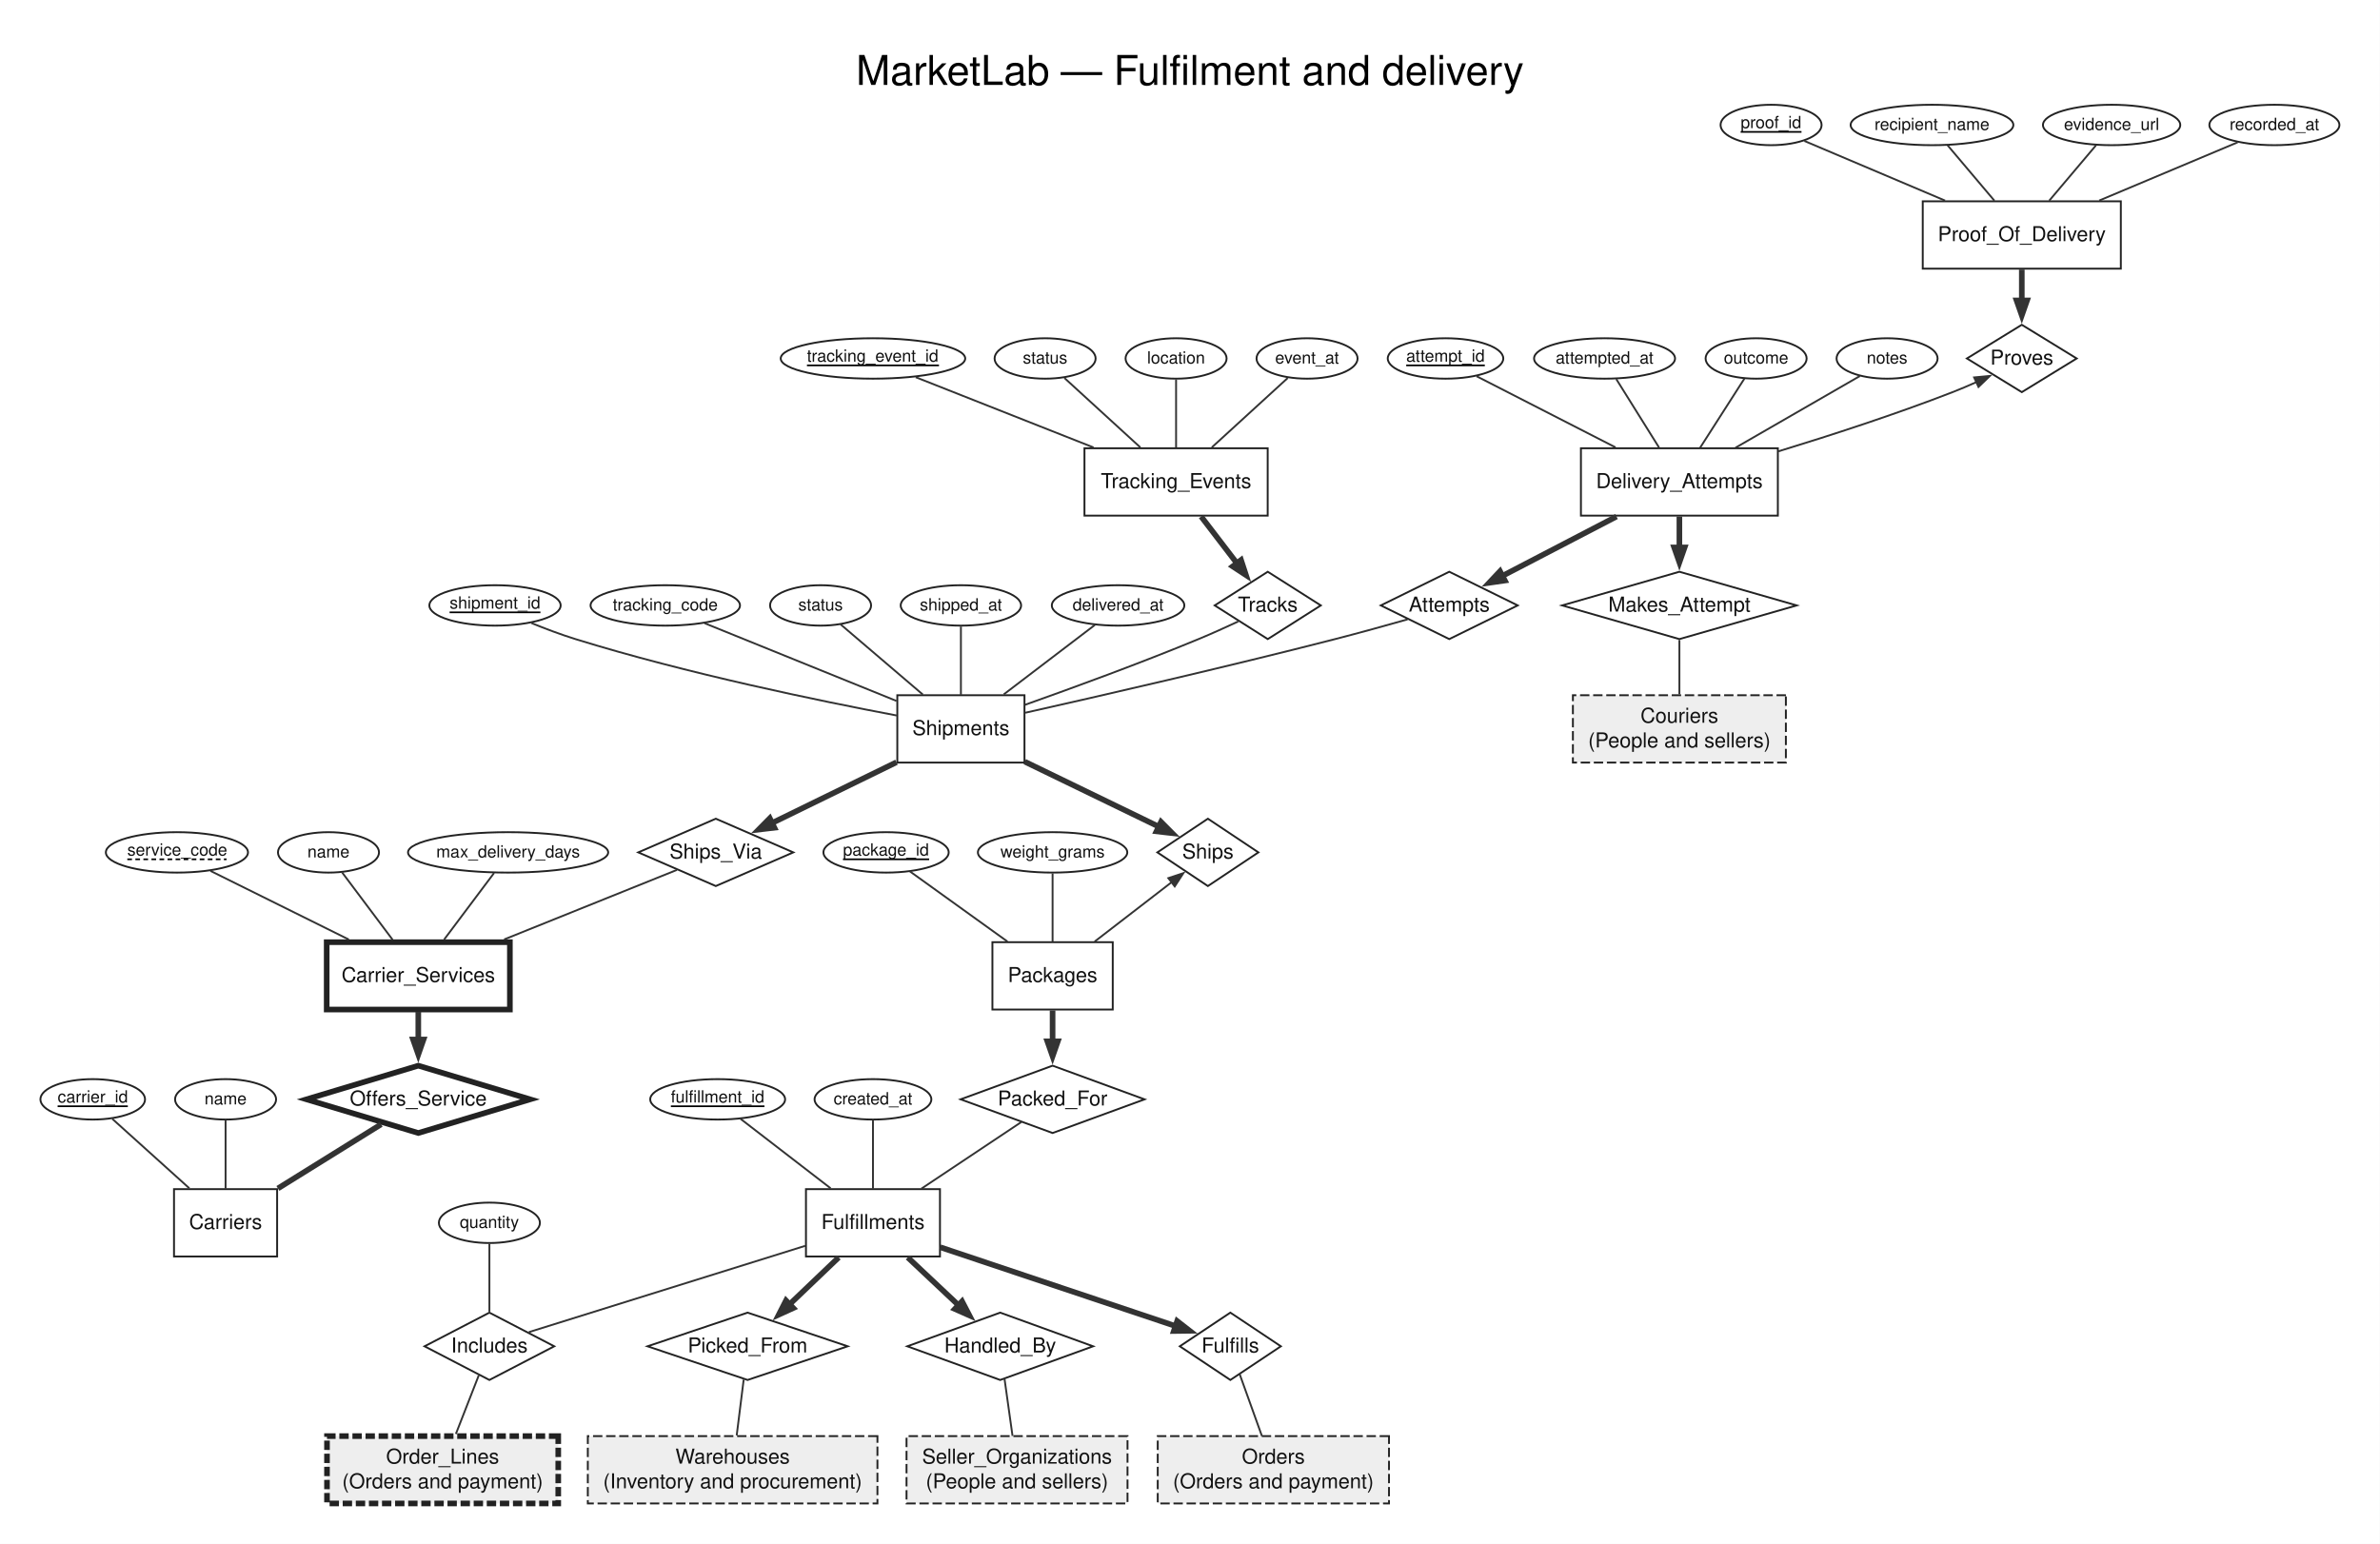
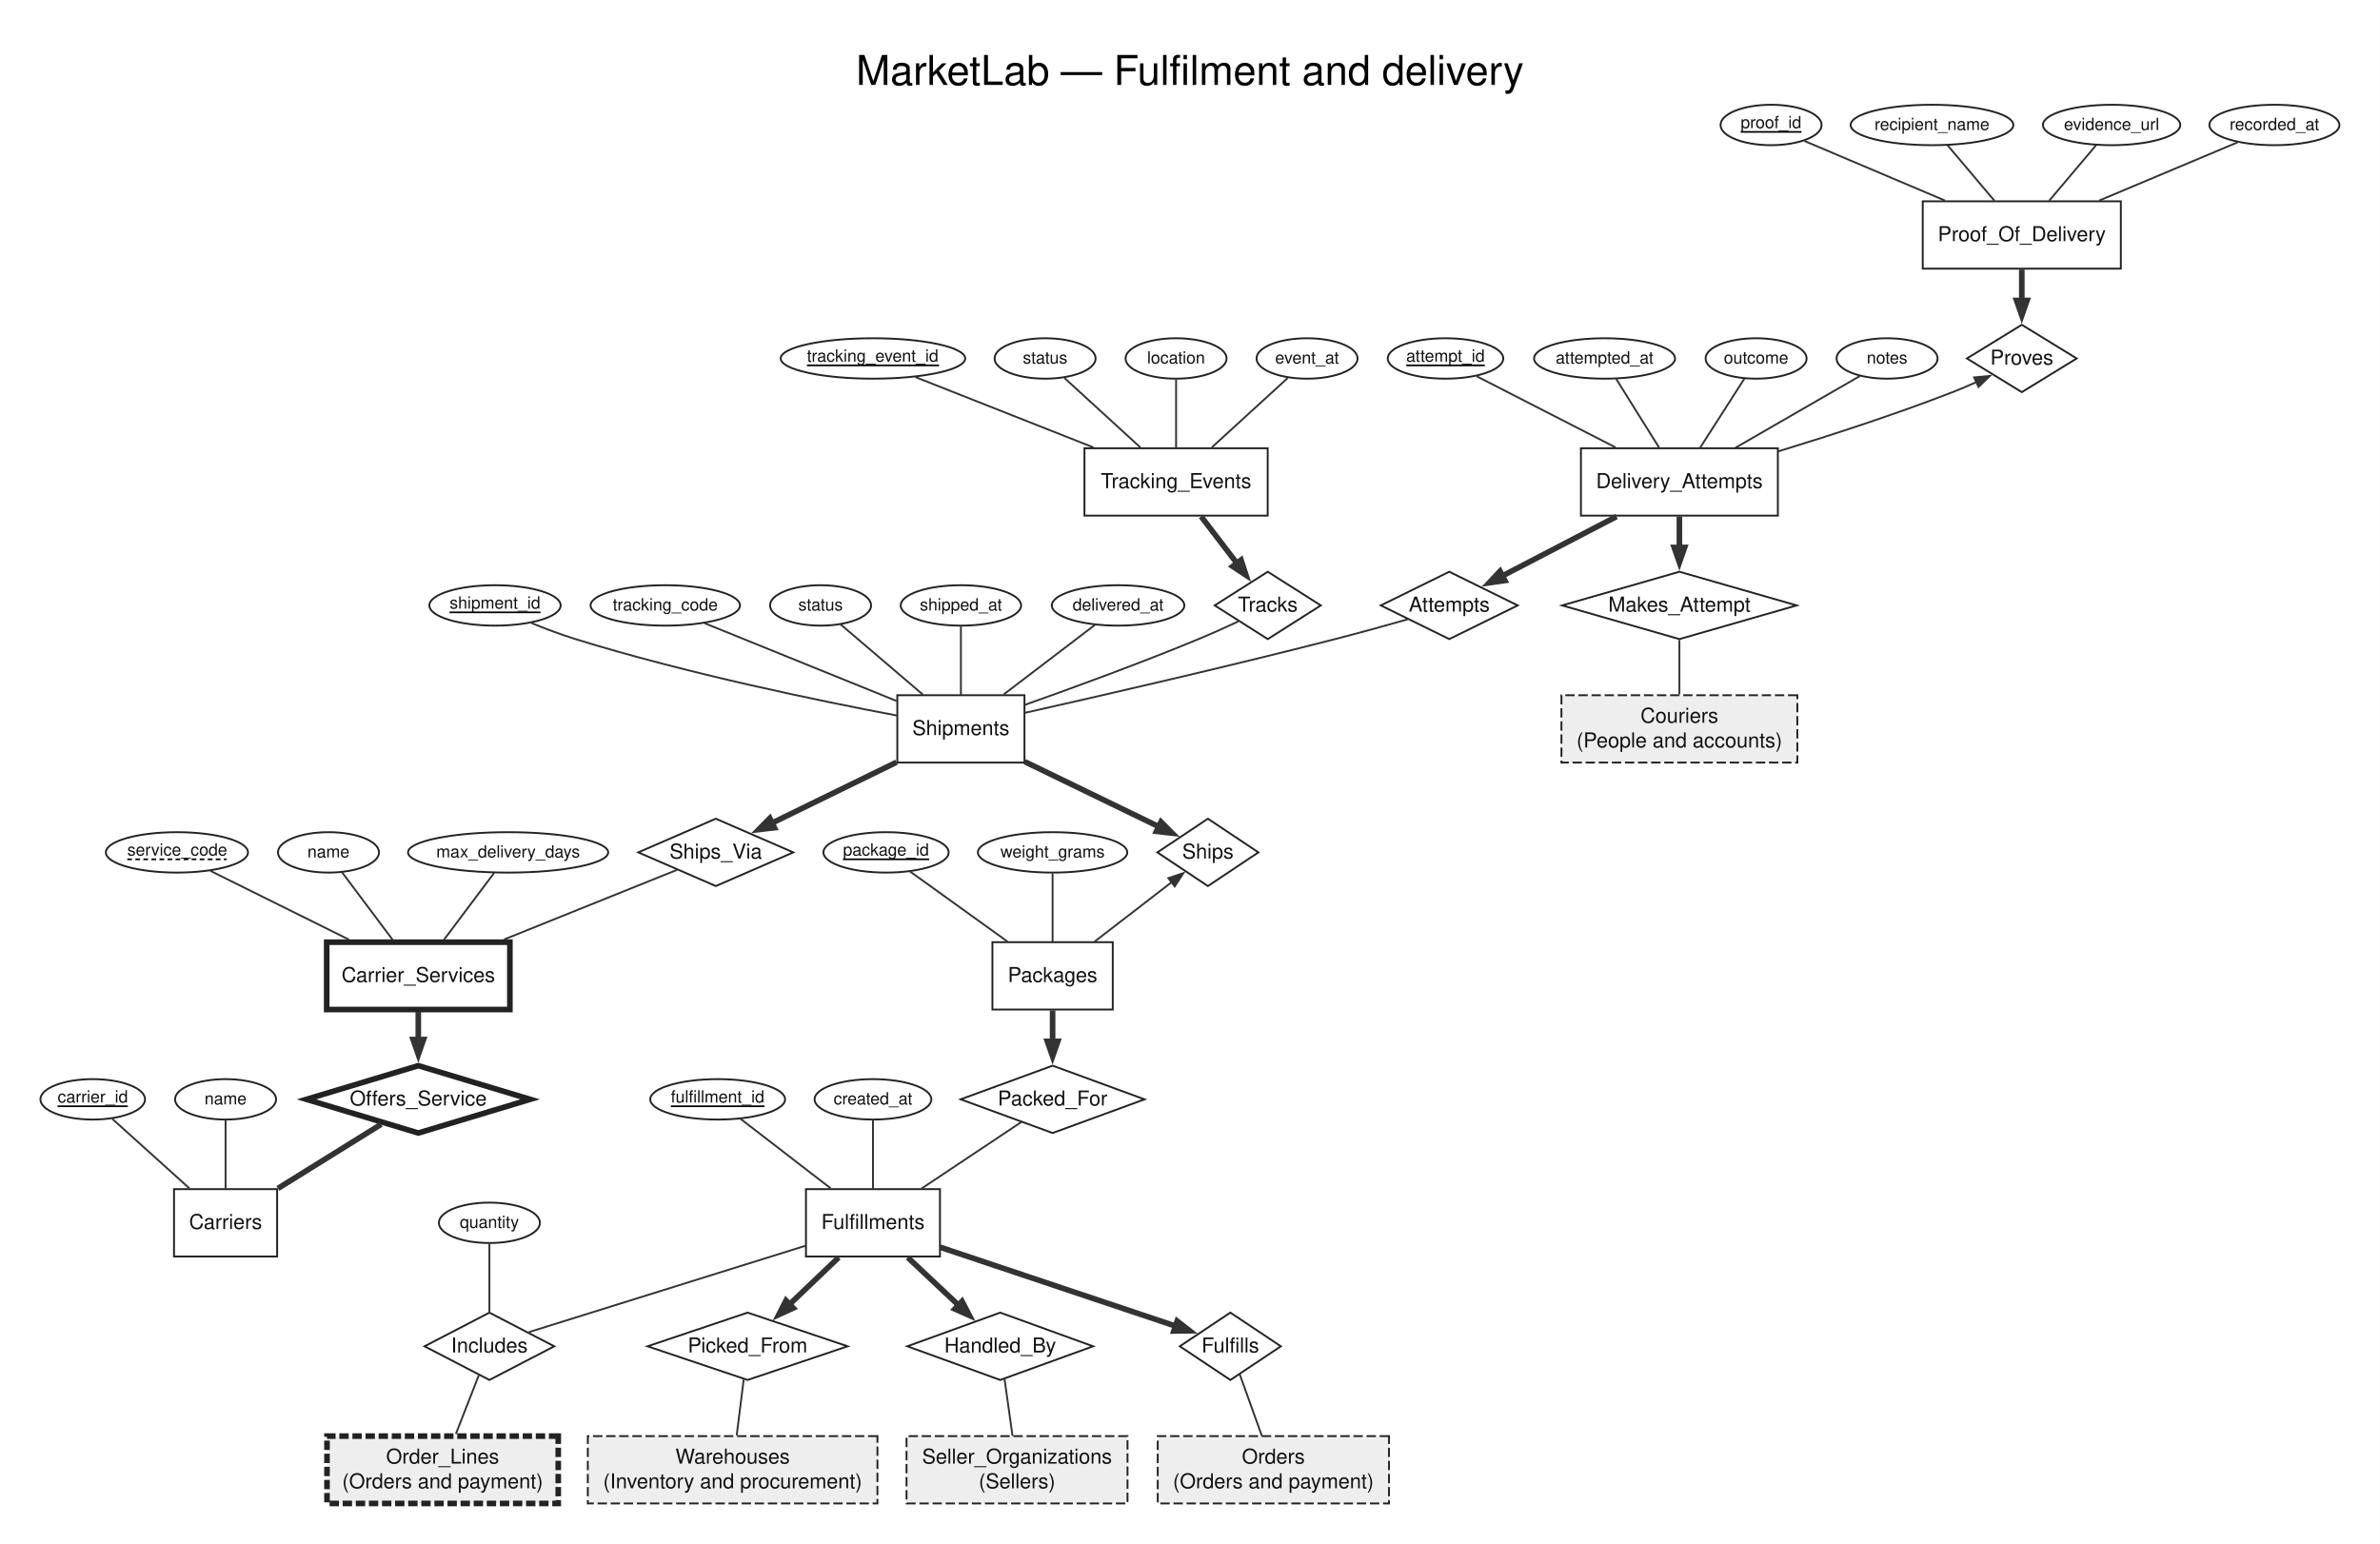
<svg xmlns="http://www.w3.org/2000/svg" width="1272pt" height="825pt" viewBox="0.00 0.00 1272.00 825.00">
  <g id="graph0" class="graph" transform="scale(1 1) rotate(0) translate(21.6 803.6)">
    <polygon fill="white" stroke="none" points="-21.6,21.6 -21.6,-803.6 1250.31,-803.6 1250.31,21.6 -21.6,21.6" />
    <text xml:space="preserve" text-anchor="middle" x="614.36" y="-758.2" font-family="Helvetica,sans-Serif" font-size="22.00">MarketLab — Fulfilment and delivery</text>
    <g id="node1" class="node">
      <polygon fill="none" stroke="#222222" stroke-width="3" points="250.91,-300 153,-300 153,-264 250.91,-264 250.91,-300" />
      <text xml:space="preserve" text-anchor="middle" x="201.96" y="-278.7" font-family="Helvetica,sans-Serif" font-size="11.00" fill="#111111">Carrier_Services</text>
    </g>
    <g id="node44" class="node">
      <polygon fill="none" stroke="#222222" stroke-width="3" points="201.96,-234 142.19,-216 201.96,-198 261.73,-216 201.96,-234" />
      <text xml:space="preserve" text-anchor="middle" x="201.96" y="-212.7" font-family="Helvetica,sans-Serif" font-size="11.00" fill="#111111">Offers_Service</text>
    </g>
    <g id="edge35" class="edge">
      <path fill="none" stroke="#333333" stroke-width="3" d="M201.96,-262.83C201.96,-258.14 201.96,-252.96 201.96,-247.82" />
      <polygon fill="#333333" stroke="#333333" stroke-width="3" points="204.76,-247.98 201.96,-239.98 199.16,-247.98 204.76,-247.98" />
    </g>
    <g id="node2" class="node">
      <ellipse fill="none" stroke="#222222" cx="72.96" cy="-348" rx="37.98" ry="10.8" />
      <text xml:space="preserve" text-anchor="start" x="46.44" y="-346.3" font-family="Helvetica,sans-Serif" font-size="9.00" fill="#111111">service_code</text>
      <line x1="46.44" y1="-344.30" x2="99.48" y2="-344.30" stroke="black" stroke-width="0.9" stroke-dasharray="2.5,1.8" />
    </g>
    <g id="edge1" class="edge">
      <path fill="none" stroke="#333333" d="M90.89,-338.1C109.93,-328.66 140.56,-313.46 164.83,-301.42" />
    </g>
    <g id="node3" class="node">
      <ellipse fill="none" stroke="#222222" cx="153.96" cy="-348" rx="27" ry="10.8" />
      <text xml:space="preserve" text-anchor="middle" x="153.96" y="-345.3" font-family="Helvetica,sans-Serif" font-size="9.00" fill="#111111">name</text>
    </g>
    <g id="edge2" class="edge">
      <path fill="none" stroke="#333333" d="M161.25,-337.28C168.38,-327.77 179.42,-313.04 188.21,-301.33" />
    </g>
    <g id="node4" class="node">
      <ellipse fill="none" stroke="#222222" cx="249.96" cy="-348" rx="53.49" ry="10.8" />
      <text xml:space="preserve" text-anchor="middle" x="249.96" y="-345.3" font-family="Helvetica,sans-Serif" font-size="9.00" fill="#111111">max_delivery_days</text>
    </g>
    <g id="edge3" class="edge">
      <path fill="none" stroke="#333333" d="M242.46,-337C235.34,-327.51 224.47,-313.01 215.78,-301.43" />
    </g>
    <g id="node5" class="node">
      <polygon fill="none" stroke="#222222" points="126.51,-168 71.4,-168 71.4,-132 126.51,-132 126.51,-168" />
      <text xml:space="preserve" text-anchor="middle" x="98.96" y="-146.7" font-family="Helvetica,sans-Serif" font-size="11.00" fill="#111111">Carriers</text>
    </g>
    <g id="node6" class="node">
      <ellipse fill="none" stroke="#222222" cx="27.96" cy="-216" rx="27.96" ry="10.8" />
      <text xml:space="preserve" text-anchor="start" x="9.2" y="-214.3" font-family="Helvetica,sans-Serif" font-size="9.00" fill="#111111">carrier_id</text>
      <line x1="9.20" y1="-212.30" x2="46.72" y2="-212.30" stroke="black" stroke-width="0.9" />
    </g>
    <g id="edge4" class="edge">
      <path fill="none" stroke="#333333" d="M38.43,-205.56C49.23,-195.82 66.32,-180.42 79.59,-168.46" />
    </g>
    <g id="node7" class="node">
      <ellipse fill="none" stroke="#222222" cx="98.96" cy="-216" rx="27" ry="10.8" />
      <text xml:space="preserve" text-anchor="middle" x="98.96" y="-213.3" font-family="Helvetica,sans-Serif" font-size="9.00" fill="#111111">name</text>
    </g>
    <g id="edge5" class="edge">
      <path fill="none" stroke="#333333" d="M98.96,-204.72C98.96,-194.89 98.96,-179.9 98.96,-168.25" />
    </g>
    <g id="node8" class="node">
-       <polygon fill="#eeeeee" stroke="#222222" stroke-dasharray="5,2" points="932.87,-432 819.04,-432 819.04,-396 932.87,-396 932.87,-432" />
+       <polygon fill="#eeeeee" stroke="#222222" stroke-dasharray="5,2" points="938.99,-432 812.92,-432 812.92,-396 938.99,-396 938.99,-432" />
      <text xml:space="preserve" text-anchor="middle" x="875.96" y="-417.3" font-family="Helvetica,sans-Serif" font-size="11.00" fill="#111111">Couriers</text>
-       <text xml:space="preserve" text-anchor="middle" x="875.96" y="-404.1" font-family="Helvetica,sans-Serif" font-size="11.00" fill="#111111">(People and sellers)</text>
+       <text xml:space="preserve" text-anchor="middle" x="875.96" y="-404.1" font-family="Helvetica,sans-Serif" font-size="11.00" fill="#111111">(People and accounts)</text>
    </g>
    <g id="node9" class="node">
      <polygon fill="none" stroke="#222222" points="928.58,-564 823.33,-564 823.33,-528 928.58,-528 928.58,-564" />
      <text xml:space="preserve" text-anchor="middle" x="875.96" y="-542.7" font-family="Helvetica,sans-Serif" font-size="11.00" fill="#111111">Delivery_Attempts</text>
    </g>
    <g id="node48" class="node">
      <polygon fill="none" stroke="#222222" points="875.96,-498 813.28,-480 875.96,-462 938.63,-480 875.96,-498" />
      <text xml:space="preserve" text-anchor="middle" x="875.96" y="-476.7" font-family="Helvetica,sans-Serif" font-size="11.00" fill="#111111">Makes_Attempt</text>
    </g>
    <g id="edge43" class="edge">
      <path fill="none" stroke="#333333" stroke-width="3" d="M875.96,-527.51C875.96,-522.29 875.96,-516.42 875.96,-510.64" />
      <polygon fill="#333333" stroke="#333333" stroke-width="3" points="878.76,-511.01 875.96,-503.01 873.16,-511.01 878.76,-511.01" />
    </g>
    <g id="node49" class="node">
      <polygon fill="none" stroke="#222222" points="752.96,-498 716.38,-480 752.96,-462 789.54,-480 752.96,-498" />
      <text xml:space="preserve" text-anchor="middle" x="752.96" y="-476.7" font-family="Helvetica,sans-Serif" font-size="11.00" fill="#111111">Attempts</text>
    </g>
    <g id="edge45" class="edge">
      <path fill="none" stroke="#333333" stroke-width="3" d="M842.35,-527.51C823.21,-517.55 799.5,-505.22 781.31,-495.75" />
      <polygon fill="#333333" stroke="#333333" stroke-width="3" points="782.67,-493.3 774.28,-492.1 780.09,-498.27 782.67,-493.3" />
    </g>
    <g id="node10" class="node">
      <ellipse fill="none" stroke="#222222" cx="750.96" cy="-612" rx="30.87" ry="10.8" />
      <text xml:space="preserve" text-anchor="start" x="729.95" y="-610.3" font-family="Helvetica,sans-Serif" font-size="9.00" fill="#111111">attempt_id</text>
      <line x1="729.95" y1="-608.30" x2="771.97" y2="-608.30" stroke="black" stroke-width="0.9" />
    </g>
    <g id="edge6" class="edge">
      <path fill="none" stroke="#333333" d="M767.56,-602.5C786.42,-592.84 817.71,-576.82 841.83,-564.47" />
    </g>
    <g id="node11" class="node">
      <ellipse fill="none" stroke="#222222" cx="835.96" cy="-612" rx="37.67" ry="10.8" />
      <text xml:space="preserve" text-anchor="middle" x="835.96" y="-609.3" font-family="Helvetica,sans-Serif" font-size="9.00" fill="#111111">attempted_at</text>
    </g>
    <g id="edge7" class="edge">
      <path fill="none" stroke="#333333" d="M842.21,-601C848.32,-591.23 857.74,-576.15 865.08,-564.4" />
    </g>
    <g id="node12" class="node">
      <ellipse fill="none" stroke="#222222" cx="916.96" cy="-612" rx="27" ry="10.8" />
      <text xml:space="preserve" text-anchor="middle" x="916.96" y="-609.3" font-family="Helvetica,sans-Serif" font-size="9.00" fill="#111111">outcome</text>
    </g>
    <g id="edge8" class="edge">
      <path fill="none" stroke="#333333" d="M910.73,-601.28C904.46,-591.49 894.65,-576.17 887.04,-564.3" />
    </g>
    <g id="node13" class="node">
      <ellipse fill="none" stroke="#222222" cx="986.96" cy="-612" rx="27" ry="10.8" />
      <text xml:space="preserve" text-anchor="middle" x="986.96" y="-609.3" font-family="Helvetica,sans-Serif" font-size="9.00" fill="#111111">notes</text>
    </g>
    <g id="edge9" class="edge">
      <path fill="none" stroke="#333333" d="M972.45,-602.63C955.64,-592.94 927.5,-576.72 905.94,-564.29" />
    </g>
    <g id="node14" class="node">
      <polygon fill="none" stroke="#222222" points="480.77,-168 409.15,-168 409.15,-132 480.77,-132 480.77,-168" />
      <text xml:space="preserve" text-anchor="middle" x="444.96" y="-146.7" font-family="Helvetica,sans-Serif" font-size="11.00" fill="#111111">Fulfillments</text>
    </g>
    <g id="node40" class="node">
      <polygon fill="none" stroke="#222222" points="377.96,-102 324.47,-84 377.96,-66 431.44,-84 377.96,-102" />
      <text xml:space="preserve" text-anchor="middle" x="377.96" y="-80.7" font-family="Helvetica,sans-Serif" font-size="11.00" fill="#111111">Picked_From</text>
    </g>
    <g id="edge27" class="edge">
      <path fill="none" stroke="#333333" stroke-width="3" d="M426.65,-131.51C418.54,-123.77 408.93,-114.58 400.39,-106.43" />
      <polygon fill="#333333" stroke="#333333" stroke-width="3" points="402.36,-104.44 394.64,-100.93 398.49,-108.48 402.36,-104.44" />
    </g>
    <g id="node41" class="node">
      <polygon fill="none" stroke="#222222" points="512.96,-102 463.32,-84 512.96,-66 562.6,-84 512.96,-102" />
      <text xml:space="preserve" text-anchor="middle" x="512.96" y="-80.7" font-family="Helvetica,sans-Serif" font-size="11.00" fill="#111111">Handled_By</text>
    </g>
    <g id="edge29" class="edge">
      <path fill="none" stroke="#333333" stroke-width="3" d="M463.54,-131.51C471.97,-123.58 482.01,-114.13 490.83,-105.83" />
      <polygon fill="#333333" stroke="#333333" stroke-width="3" points="492.57,-108.03 496.48,-100.51 488.73,-103.95 492.57,-108.03" />
    </g>
    <g id="node42" class="node">
      <polygon fill="none" stroke="#222222" points="635.96,-102 608.96,-84 635.96,-66 662.96,-84 635.96,-102" />
      <text xml:space="preserve" text-anchor="middle" x="635.96" y="-80.7" font-family="Helvetica,sans-Serif" font-size="11.00" fill="#111111">Fulfills</text>
    </g>
    <g id="edge31" class="edge">
      <path fill="none" stroke="#333333" stroke-width="3" d="M480.88,-136.96C517.3,-124.76 572.95,-106.11 606.74,-94.79" />
      <polygon fill="#333333" stroke="#333333" stroke-width="3" points="607.54,-97.48 614.23,-92.28 605.76,-92.17 607.54,-97.48" />
    </g>
    <g id="node51" class="node">
      <polygon fill="none" stroke="#222222" points="239.96,-102 205.3,-84 239.96,-66 274.61,-84 239.96,-102" />
      <text xml:space="preserve" text-anchor="middle" x="239.96" y="-80.7" font-family="Helvetica,sans-Serif" font-size="11.00" fill="#111111">Includes</text>
    </g>
    <g id="edge50" class="edge">
      <path fill="none" stroke="#333333" d="M408.78,-137.71C365.91,-124.32 295.9,-102.47 261.05,-91.58" />
    </g>
    <g id="node15" class="node">
      <ellipse fill="none" stroke="#222222" cx="361.96" cy="-216" rx="36.04" ry="10.8" />
      <text xml:space="preserve" text-anchor="start" x="336.95" y="-214.3" font-family="Helvetica,sans-Serif" font-size="9.00" fill="#111111">fulfillment_id</text>
      <line x1="336.95" y1="-212.30" x2="386.97" y2="-212.30" stroke="black" stroke-width="0.9" />
    </g>
    <g id="edge10" class="edge">
      <path fill="none" stroke="#333333" d="M374.2,-205.56C386.83,-195.82 406.81,-180.42 422.32,-168.46" />
    </g>
    <g id="node16" class="node">
      <ellipse fill="none" stroke="#222222" cx="444.96" cy="-216" rx="31.2" ry="10.8" />
      <text xml:space="preserve" text-anchor="middle" x="444.96" y="-213.3" font-family="Helvetica,sans-Serif" font-size="9.00" fill="#111111">created_at</text>
    </g>
    <g id="edge11" class="edge">
      <path fill="none" stroke="#333333" d="M444.96,-204.72C444.96,-194.89 444.96,-179.9 444.96,-168.25" />
    </g>
    <g id="node17" class="node">
      <polygon fill="#eeeeee" stroke="#222222" stroke-width="3" stroke-dasharray="5,2" points="276.76,-36 153.16,-36 153.16,0 276.76,0 276.76,-36" />
      <text xml:space="preserve" text-anchor="middle" x="214.96" y="-21.3" font-family="Helvetica,sans-Serif" font-size="11.00" fill="#111111">Order_Lines</text>
      <text xml:space="preserve" text-anchor="middle" x="214.96" y="-8.1" font-family="Helvetica,sans-Serif" font-size="11.00" fill="#111111">(Orders and payment)</text>
    </g>
    <g id="node18" class="node">
      <polygon fill="#eeeeee" stroke="#222222" stroke-dasharray="5,2" points="720.76,-36 597.16,-36 597.16,0 720.76,0 720.76,-36" />
      <text xml:space="preserve" text-anchor="middle" x="658.96" y="-21.3" font-family="Helvetica,sans-Serif" font-size="11.00" fill="#111111">Orders</text>
      <text xml:space="preserve" text-anchor="middle" x="658.96" y="-8.1" font-family="Helvetica,sans-Serif" font-size="11.00" fill="#111111">(Orders and payment)</text>
    </g>
    <g id="node19" class="node">
      <polygon fill="none" stroke="#222222" points="573.11,-300 508.8,-300 508.8,-264 573.11,-264 573.11,-300" />
      <text xml:space="preserve" text-anchor="middle" x="540.96" y="-278.7" font-family="Helvetica,sans-Serif" font-size="11.00" fill="#111111">Packages</text>
    </g>
    <g id="node43" class="node">
      <polygon fill="none" stroke="#222222" points="540.96,-234 491.81,-216 540.96,-198 590.11,-216 540.96,-234" />
      <text xml:space="preserve" text-anchor="middle" x="540.96" y="-212.7" font-family="Helvetica,sans-Serif" font-size="11.00" fill="#111111">Packed_For</text>
    </g>
    <g id="edge33" class="edge">
      <path fill="none" stroke="#333333" stroke-width="3" d="M540.96,-263.51C540.96,-258.29 540.96,-252.42 540.96,-246.64" />
      <polygon fill="#333333" stroke="#333333" stroke-width="3" points="543.76,-247.01 540.96,-239.01 538.16,-247.01 543.76,-247.01" />
    </g>
    <g id="node20" class="node">
      <ellipse fill="none" stroke="#222222" cx="451.96" cy="-348" rx="33.47" ry="10.8" />
      <text xml:space="preserve" text-anchor="start" x="428.94" y="-346.3" font-family="Helvetica,sans-Serif" font-size="9.00" fill="#111111">package_id</text>
      <line x1="428.94" y1="-344.30" x2="474.98" y2="-344.30" stroke="black" stroke-width="0.9" />
    </g>
    <g id="edge12" class="edge">
      <path fill="none" stroke="#333333" d="M464.71,-337.83C478.26,-328.08 500.02,-312.44 516.83,-300.35" />
    </g>
    <g id="node21" class="node">
      <ellipse fill="none" stroke="#222222" cx="540.96" cy="-348" rx="39.92" ry="10.8" />
      <text xml:space="preserve" text-anchor="middle" x="540.96" y="-345.3" font-family="Helvetica,sans-Serif" font-size="9.00" fill="#111111">weight_grams</text>
    </g>
    <g id="edge13" class="edge">
      <path fill="none" stroke="#333333" d="M540.96,-336.72C540.96,-326.89 540.96,-311.9 540.96,-300.25" />
    </g>
    <g id="node22" class="node">
      <polygon fill="none" stroke="#222222" points="1111.89,-696 1006.02,-696 1006.02,-660 1111.89,-660 1111.89,-696" />
      <text xml:space="preserve" text-anchor="middle" x="1058.96" y="-674.7" font-family="Helvetica,sans-Serif" font-size="11.00" fill="#111111">Proof_Of_Delivery</text>
    </g>
    <g id="node50" class="node">
      <polygon fill="none" stroke="#222222" points="1058.96,-630 1029.62,-612 1058.96,-594 1088.29,-612 1058.96,-630" />
      <text xml:space="preserve" text-anchor="middle" x="1058.96" y="-608.7" font-family="Helvetica,sans-Serif" font-size="11.00" fill="#111111">Proves</text>
    </g>
    <g id="edge47" class="edge">
      <path fill="none" stroke="#333333" stroke-width="3" d="M1058.96,-659.51C1058.96,-654.29 1058.96,-648.42 1058.96,-642.64" />
      <polygon fill="#333333" stroke="#333333" stroke-width="3" points="1061.76,-643.01 1058.96,-635.01 1056.16,-643.01 1061.76,-643.01" />
    </g>
    <g id="node23" class="node">
      <ellipse fill="none" stroke="#222222" cx="924.96" cy="-736.8" rx="27" ry="10.8" />
      <text xml:space="preserve" text-anchor="start" x="908.7" y="-735.1" font-family="Helvetica,sans-Serif" font-size="9.00" fill="#111111">proof_id</text>
      <line x1="908.70" y1="-733.10" x2="941.22" y2="-733.10" stroke="black" stroke-width="0.9" />
    </g>
    <g id="edge14" class="edge">
      <path fill="none" stroke="#333333" d="M942.75,-728.26C961.83,-720.17 992.78,-707.05 1017.94,-696.39" />
    </g>
    <g id="node24" class="node">
      <ellipse fill="none" stroke="#222222" cx="1010.96" cy="-736.8" rx="43.48" ry="10.8" />
      <text xml:space="preserve" text-anchor="middle" x="1010.96" y="-734.1" font-family="Helvetica,sans-Serif" font-size="9.00" fill="#111111">recipient_name</text>
    </g>
    <g id="edge15" class="edge">
      <path fill="none" stroke="#333333" d="M1019.32,-725.91C1026.19,-717.77 1036.1,-706.04 1044.3,-696.35" />
    </g>
    <g id="node25" class="node">
      <ellipse fill="none" stroke="#222222" cx="1106.96" cy="-736.8" rx="36.69" ry="10.8" />
      <text xml:space="preserve" text-anchor="middle" x="1106.96" y="-734.1" font-family="Helvetica,sans-Serif" font-size="9.00" fill="#111111">evidence_url</text>
    </g>
    <g id="edge16" class="edge">
      <path fill="none" stroke="#333333" d="M1098.6,-725.91C1091.72,-717.77 1081.81,-706.04 1073.62,-696.35" />
    </g>
    <g id="node26" class="node">
      <ellipse fill="none" stroke="#222222" cx="1193.96" cy="-736.8" rx="34.75" ry="10.8" />
      <text xml:space="preserve" text-anchor="middle" x="1193.96" y="-734.1" font-family="Helvetica,sans-Serif" font-size="9.00" fill="#111111">recorded_at</text>
    </g>
    <g id="edge17" class="edge">
      <path fill="none" stroke="#333333" d="M1174.33,-727.54C1155.02,-719.42 1124.95,-706.77 1100.35,-696.42" />
    </g>
    <g id="node27" class="node">
      <polygon fill="#eeeeee" stroke="#222222" stroke-dasharray="5,2" points="581.01,-36 462.9,-36 462.9,0 581.01,0 581.01,-36" />
      <text xml:space="preserve" text-anchor="middle" x="521.96" y="-21.3" font-family="Helvetica,sans-Serif" font-size="11.00" fill="#111111">Seller_Organizations</text>
-       <text xml:space="preserve" text-anchor="middle" x="521.96" y="-8.1" font-family="Helvetica,sans-Serif" font-size="11.00" fill="#111111">(People and sellers)</text>
+       <text xml:space="preserve" text-anchor="middle" x="521.96" y="-8.1" font-family="Helvetica,sans-Serif" font-size="11.00" fill="#111111">(Sellers)</text>
    </g>
    <g id="node28" class="node">
      <polygon fill="none" stroke="#222222" points="525.94,-432 457.97,-432 457.97,-396 525.94,-396 525.94,-432" />
      <text xml:space="preserve" text-anchor="middle" x="491.96" y="-410.7" font-family="Helvetica,sans-Serif" font-size="11.00" fill="#111111">Shipments</text>
    </g>
    <g id="node45" class="node">
      <polygon fill="none" stroke="#222222" points="360.96,-366 319.53,-348 360.96,-330 402.38,-348 360.96,-366" />
      <text xml:space="preserve" text-anchor="middle" x="360.96" y="-344.7" font-family="Helvetica,sans-Serif" font-size="11.00" fill="#111111">Ships_Via</text>
    </g>
    <g id="edge37" class="edge">
      <path fill="none" stroke="#333333" stroke-width="3" d="M457.54,-396.18C436.85,-386.08 410.78,-373.34 390.94,-363.65" />
      <polygon fill="#333333" stroke="#333333" stroke-width="3" points="392.28,-361.18 383.86,-360.19 389.82,-366.22 392.28,-361.18" />
    </g>
    <g id="node46" class="node">
      <polygon fill="none" stroke="#222222" points="623.96,-366 596.96,-348 623.96,-330 650.96,-348 623.96,-366" />
      <text xml:space="preserve" text-anchor="middle" x="623.96" y="-344.7" font-family="Helvetica,sans-Serif" font-size="11.00" fill="#111111">Ships</text>
    </g>
    <g id="edge39" class="edge">
      <path fill="none" stroke="#333333" stroke-width="3" d="M526.08,-396.48C544.67,-387.47 568.08,-376.13 588.96,-366 591.83,-364.61 594.83,-363.15 597.82,-361.7" />
      <polygon fill="#333333" stroke="#333333" stroke-width="3" points="598.91,-364.28 604.89,-358.27 596.47,-359.24 598.91,-364.28" />
    </g>
    <g id="node29" class="node">
      <ellipse fill="none" stroke="#222222" cx="242.96" cy="-480" rx="35.08" ry="10.8" />
      <text xml:space="preserve" text-anchor="start" x="218.69" y="-478.3" font-family="Helvetica,sans-Serif" font-size="9.00" fill="#111111">shipment_id</text>
      <line x1="218.69" y1="-476.30" x2="267.23" y2="-476.30" stroke="black" stroke-width="0.9" />
    </g>
    <g id="edge18" class="edge">
      <path fill="none" stroke="#333333" d="M262.43,-470.58C269.72,-467.61 278.14,-464.42 285.96,-462 345.35,-443.6 416.4,-428.96 457.64,-421.17" />
    </g>
    <g id="node30" class="node">
      <ellipse fill="none" stroke="#222222" cx="333.96" cy="-480" rx="39.93" ry="10.8" />
      <text xml:space="preserve" text-anchor="middle" x="333.96" y="-477.3" font-family="Helvetica,sans-Serif" font-size="9.00" fill="#111111">tracking_code</text>
    </g>
    <g id="edge19" class="edge">
      <path fill="none" stroke="#333333" d="M354.94,-470.5C381.13,-459.89 426.28,-441.6 457.56,-428.93" />
    </g>
    <g id="node31" class="node">
      <ellipse fill="none" stroke="#222222" cx="416.96" cy="-480" rx="27" ry="10.8" />
      <text xml:space="preserve" text-anchor="middle" x="416.96" y="-477.3" font-family="Helvetica,sans-Serif" font-size="9.00" fill="#111111">status</text>
    </g>
    <g id="edge20" class="edge">
      <path fill="none" stroke="#333333" d="M427.7,-469.83C439.13,-460.08 457.46,-444.44 471.62,-432.35" />
    </g>
    <g id="node32" class="node">
      <ellipse fill="none" stroke="#222222" cx="491.96" cy="-480" rx="32.17" ry="10.8" />
      <text xml:space="preserve" text-anchor="middle" x="491.96" y="-477.3" font-family="Helvetica,sans-Serif" font-size="9.00" fill="#111111">shipped_at</text>
    </g>
    <g id="edge21" class="edge">
      <path fill="none" stroke="#333333" d="M491.96,-468.72C491.96,-458.89 491.96,-443.9 491.96,-432.25" />
    </g>
    <g id="node33" class="node">
      <ellipse fill="none" stroke="#222222" cx="575.96" cy="-480" rx="35.4" ry="10.8" />
      <text xml:space="preserve" text-anchor="middle" x="575.96" y="-477.3" font-family="Helvetica,sans-Serif" font-size="9.00" fill="#111111">delivered_at</text>
    </g>
    <g id="edge22" class="edge">
      <path fill="none" stroke="#333333" d="M563.56,-469.56C550.78,-459.82 530.57,-444.42 514.87,-432.46" />
    </g>
    <g id="node34" class="node">
      <polygon fill="none" stroke="#222222" points="655.92,-564 558,-564 558,-528 655.92,-528 655.92,-564" />
      <text xml:space="preserve" text-anchor="middle" x="606.96" y="-542.7" font-family="Helvetica,sans-Serif" font-size="11.00" fill="#111111">Tracking_Events</text>
    </g>
    <g id="node47" class="node">
      <polygon fill="none" stroke="#222222" points="655.96,-498 627.6,-480 655.96,-462 684.31,-480 655.96,-498" />
      <text xml:space="preserve" text-anchor="middle" x="655.96" y="-476.7" font-family="Helvetica,sans-Serif" font-size="11.00" fill="#111111">Tracks</text>
    </g>
    <g id="edge41" class="edge">
      <path fill="none" stroke="#333333" stroke-width="3" d="M620.35,-527.51C626.26,-519.79 633.26,-510.64 639.49,-502.51" />
      <polygon fill="#333333" stroke="#333333" stroke-width="3" points="641.67,-504.27 644.31,-496.21 637.22,-500.86 641.67,-504.27" />
    </g>
    <g id="node35" class="node">
      <ellipse fill="none" stroke="#222222" cx="444.96" cy="-612" rx="49.3" ry="10.8" />
      <text xml:space="preserve" text-anchor="start" x="409.68" y="-610.3" font-family="Helvetica,sans-Serif" font-size="9.00" fill="#111111">tracking_event_id</text>
      <line x1="409.68" y1="-608.30" x2="480.24" y2="-608.30" stroke="black" stroke-width="0.9" />
    </g>
    <g id="edge23" class="edge">
      <path fill="none" stroke="#333333" d="M467.82,-601.97C492.42,-592.25 532.13,-576.56 562.84,-564.43" />
    </g>
    <g id="node36" class="node">
      <ellipse fill="none" stroke="#222222" cx="536.96" cy="-612" rx="27" ry="10.8" />
      <text xml:space="preserve" text-anchor="middle" x="536.96" y="-609.3" font-family="Helvetica,sans-Serif" font-size="9.00" fill="#111111">status</text>
    </g>
    <g id="edge24" class="edge">
      <path fill="none" stroke="#333333" d="M547.29,-601.56C557.93,-591.82 574.78,-576.42 587.86,-564.46" />
    </g>
    <g id="node37" class="node">
      <ellipse fill="none" stroke="#222222" cx="606.96" cy="-612" rx="27" ry="10.8" />
      <text xml:space="preserve" text-anchor="middle" x="606.96" y="-609.3" font-family="Helvetica,sans-Serif" font-size="9.00" fill="#111111">location</text>
    </g>
    <g id="edge25" class="edge">
      <path fill="none" stroke="#333333" d="M606.96,-600.72C606.96,-590.89 606.96,-575.9 606.96,-564.25" />
    </g>
    <g id="node38" class="node">
      <ellipse fill="none" stroke="#222222" cx="676.96" cy="-612" rx="27" ry="10.8" />
      <text xml:space="preserve" text-anchor="middle" x="676.96" y="-609.3" font-family="Helvetica,sans-Serif" font-size="9.00" fill="#111111">event_at</text>
    </g>
    <g id="edge26" class="edge">
      <path fill="none" stroke="#333333" d="M666.63,-601.56C655.98,-591.82 639.13,-576.42 626.05,-564.46" />
    </g>
    <g id="node39" class="node">
      <polygon fill="#eeeeee" stroke="#222222" stroke-dasharray="5,2" points="447.35,-36 292.56,-36 292.56,0 447.35,0 447.35,-36" />
      <text xml:space="preserve" text-anchor="middle" x="369.96" y="-21.3" font-family="Helvetica,sans-Serif" font-size="11.00" fill="#111111">Warehouses</text>
      <text xml:space="preserve" text-anchor="middle" x="369.96" y="-8.1" font-family="Helvetica,sans-Serif" font-size="11.00" fill="#111111">(Inventory and procurement)</text>
    </g>
    <g id="edge28" class="edge">
      <path fill="none" stroke="#333333" d="M375.86,-66.18C374.71,-57 373.29,-45.64 372.13,-36.37" />
    </g>
    <g id="edge30" class="edge">
      <path fill="none" stroke="#333333" d="M515.28,-66.52C516.59,-57.19 518.23,-45.53 519.55,-36.1" />
    </g>
    <g id="edge32" class="edge">
      <path fill="none" stroke="#333333" d="M640.95,-69.11C644.44,-59.41 649.12,-46.39 652.83,-36.05" />
    </g>
    <g id="edge34" class="edge">
      <path fill="none" stroke="#333333" d="M524.24,-203.85C509.52,-194.04 487.85,-179.59 470.88,-168.28" />
    </g>
    <g id="edge36" class="edge">
      <path fill="none" stroke="#333333" stroke-width="3" d="M182.1,-202.66C166.43,-192.93 144.39,-179.23 126.93,-168.38" />
    </g>
    <g id="edge38" class="edge">
      <path fill="none" stroke="#333333" d="M340.17,-338.63C316.85,-329.25 278.31,-313.73 247.84,-301.47" />
    </g>
    <g id="edge40" class="edge">
      <path fill="none" stroke="#333333" d="M604.58,-332.06C592.28,-322.58 576.32,-310.27 563.46,-300.35" />
      <polygon fill="#333333" stroke="#333333" points="602.82,-334.24 610.87,-336.91 606.24,-329.8 602.82,-334.24" />
    </g>
    <g id="edge42" class="edge">
      <path fill="none" stroke="#333333" d="M640.23,-471.45C633.7,-468.4 626.01,-464.92 618.96,-462 587.9,-449.14 551.91,-435.98 526.19,-426.87" />
    </g>
    <g id="edge44" class="edge">
      <path fill="none" stroke="#333333" d="M875.96,-461.51C875.96,-452.48 875.96,-441.49 875.96,-432.47" />
    </g>
    <g id="edge46" class="edge">
      <path fill="none" stroke="#333333" d="M730.71,-472.56C719.17,-469.29 704.84,-465.31 691.96,-462 634.09,-447.14 566.33,-431.61 526.39,-422.64" />
    </g>
    <g id="edge48" class="edge">
      <path fill="none" stroke="#333333" d="M1034.88,-599.44C1030.61,-597.53 1026.18,-595.64 1021.96,-594 991.56,-582.17 956.82,-570.9 928.86,-562.36" />
      <polygon fill="#333333" stroke="#333333" points="1033.48,-601.87 1041.92,-602.67 1035.81,-596.78 1033.48,-601.87" />
    </g>
    <g id="edge51" class="edge">
      <path fill="none" stroke="#333333" d="M234.28,-68.48C230.65,-59.18 225.92,-47.05 222.04,-37.13" />
    </g>
    <g id="node52" class="node">
      <ellipse fill="none" stroke="#222222" cx="239.96" cy="-150" rx="27" ry="10.8" />
      <text xml:space="preserve" text-anchor="middle" x="239.96" y="-147.3" font-family="Helvetica,sans-Serif" font-size="9.00" fill="#111111">quantity</text>
    </g>
    <g id="edge49" class="edge">
      <path fill="none" stroke="#333333" d="M239.96,-138.72C239.96,-128.96 239.96,-114.12 239.96,-102.5" />
    </g>
  </g>
</svg>
